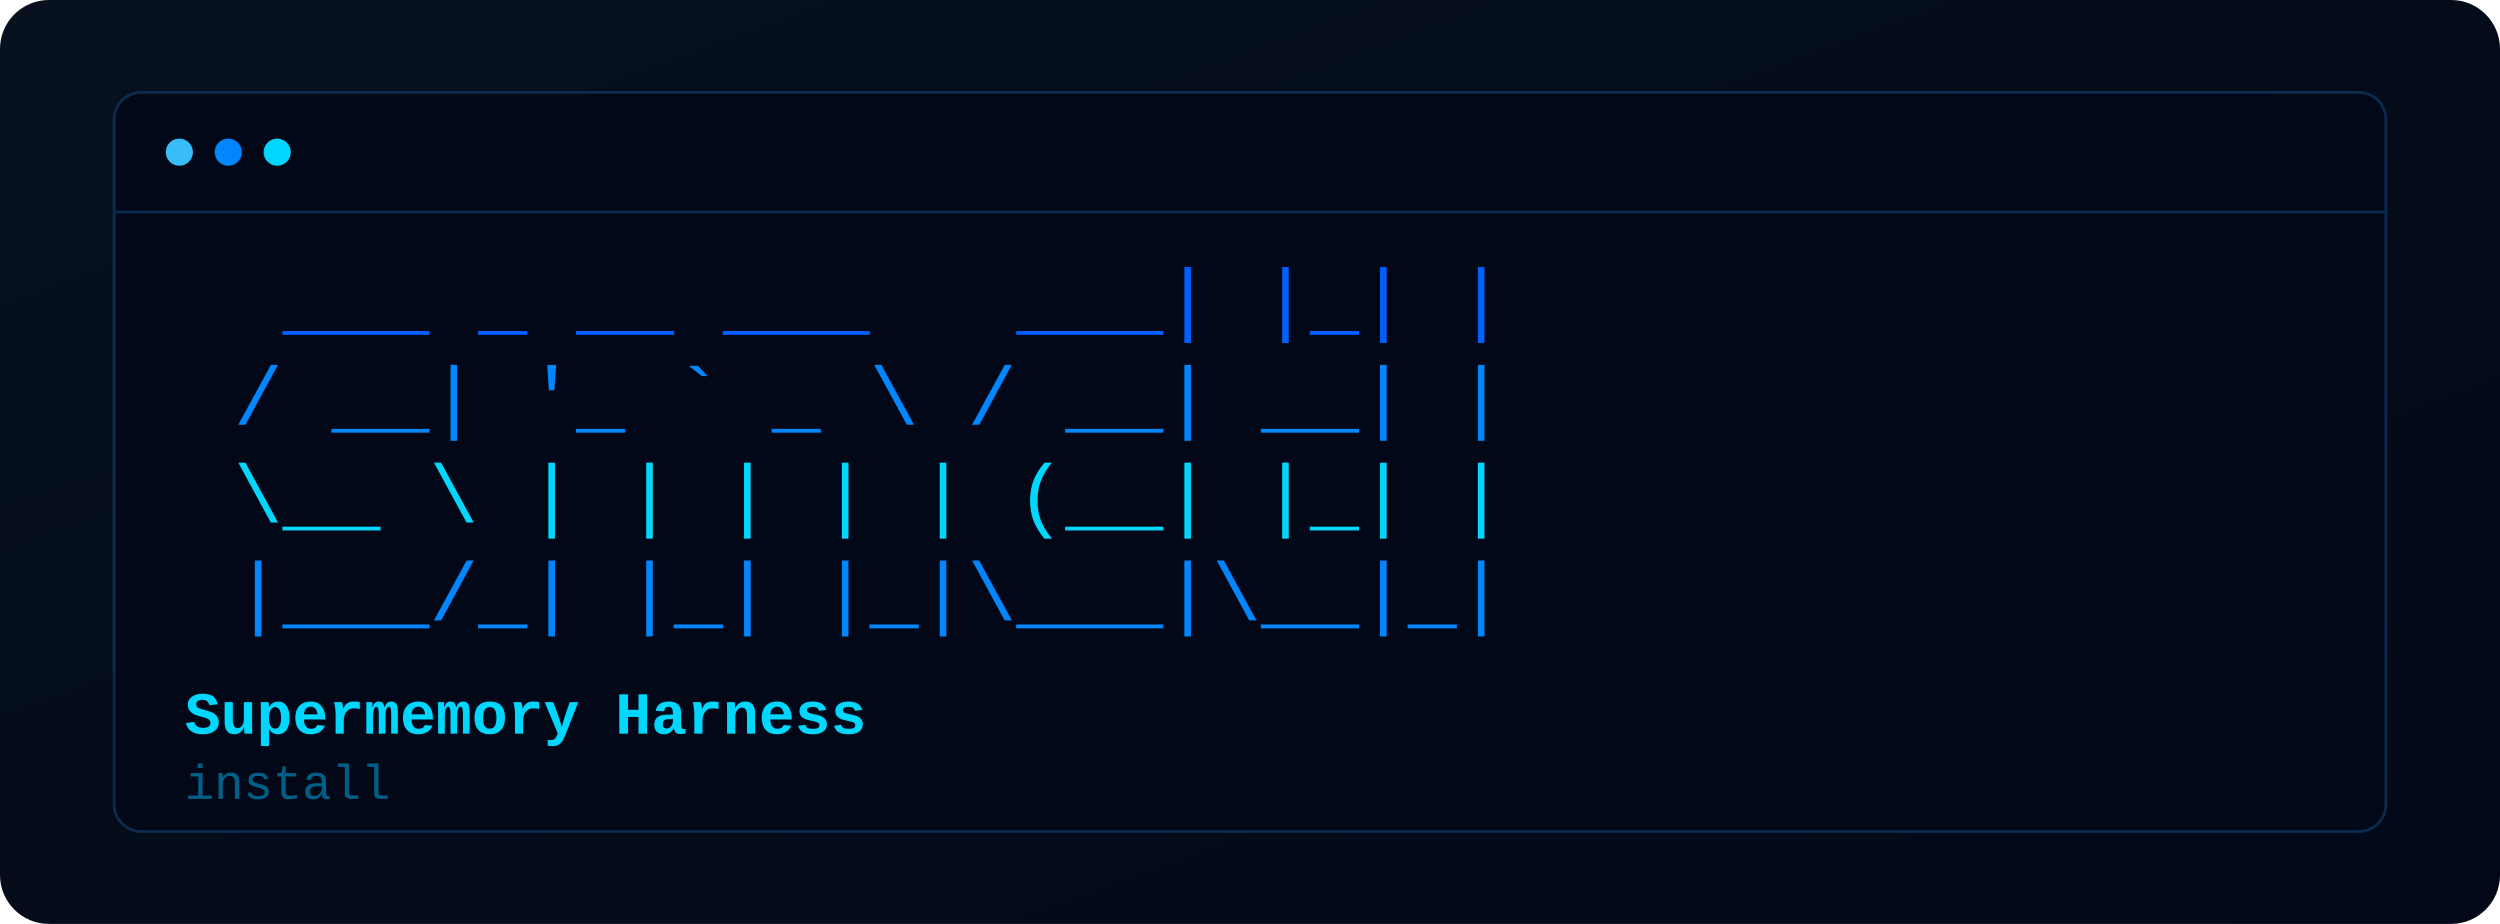
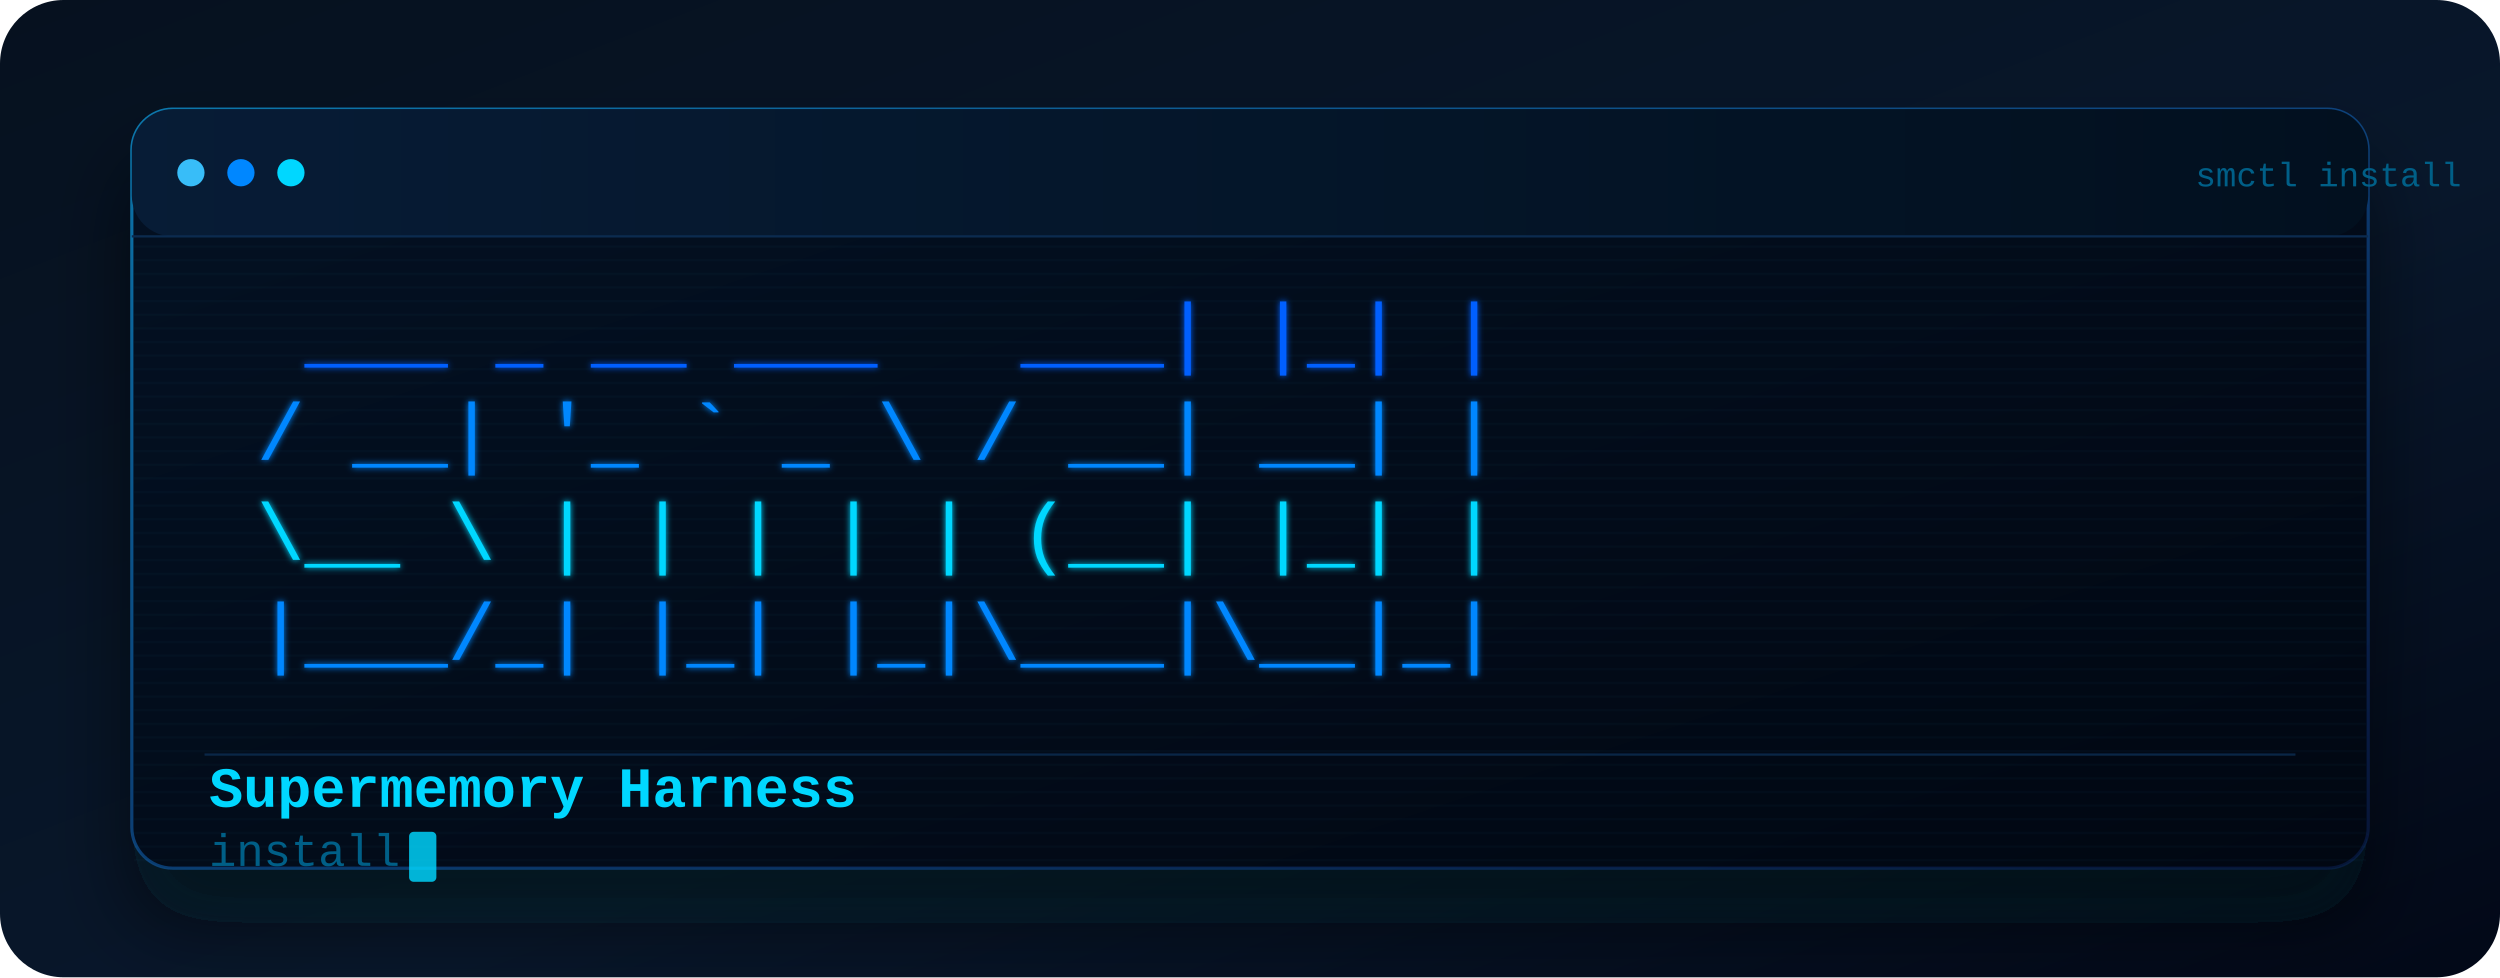
- <svg xmlns="http://www.w3.org/2000/svg" width="920" height="340" viewBox="0 0 920 340" role="img" aria-labelledby="title desc">
+ <svg xmlns="http://www.w3.org/2000/svg" width="1100" height="430" viewBox="0 0 1100 430" role="img" aria-labelledby="title desc">
  <defs>
-     <linearGradient id="terminal" x1="0" x2="1" y1="0" y2="1">
-       <stop offset="0" stop-color="#07111f" />
+     <linearGradient id="page" x1="0" x2="1" y1="0" y2="1">
+       <stop offset="0" stop-color="#06111f" />
+       <stop offset="0.58" stop-color="#08172b" />
      <stop offset="1" stop-color="#020817" />
    </linearGradient>
+     <linearGradient id="screen" x1="0" x2="1" y1="0" y2="1">
+       <stop offset="0" stop-color="#031123" />
+       <stop offset="1" stop-color="#010712" />
+     </linearGradient>
+     <linearGradient id="bar" x1="0" x2="1" y1="0" y2="0">
+       <stop offset="0" stop-color="#071c36" />
+       <stop offset="0.58" stop-color="#041528" />
+       <stop offset="1" stop-color="#02101f" />
+     </linearGradient>
+     <linearGradient id="edge" x1="0" x2="1" y1="0" y2="1">
+       <stop offset="0" stop-color="#0ea5e9" stop-opacity="0.7" />
+       <stop offset="1" stop-color="#1d4ed8" stop-opacity="0.18" />
+     </linearGradient>
+     <pattern id="scanlines" width="1" height="6" patternUnits="userSpaceOnUse">
+       <path d="M0 0H1V1H0Z" fill="#38bdf8" opacity="0.035" />
+     </pattern>
+     <filter id="shadow" x="-20%" y="-20%" width="140%" height="150%">
+       <feDropShadow dx="0" dy="24" stdDeviation="18" flood-color="#000814" flood-opacity="0.55" />
+     </filter>
+     <filter id="ansiGlow" x="-12%" y="-30%" width="124%" height="170%">
+       <feGaussianBlur stdDeviation="1.3" result="glow" />
+       <feMerge>
+         <feMergeNode in="glow" />
+         <feMergeNode in="SourceGraphic" />
+       </feMerge>
+     </filter>
+     <style>
+       .mono {
+         font-family: ui-monospace, SFMono-Regular, Menlo, Consolas, "Liberation Mono", monospace;
+       }
+       .ascii {
+         font-size: 35px;
+         letter-spacing: 0;
+       }
+     </style>
  </defs>
-   <rect width="920" height="340" rx="18" fill="url(#terminal)" />
-   <rect x="42" y="34" width="836" height="272" rx="10" fill="#020817" stroke="#0b2b4f" />
-   <circle cx="66" cy="56" r="5" fill="#38bdf8" />
-   <circle cx="84" cy="56" r="5" fill="#0087ff" />
-   <circle cx="102" cy="56" r="5" fill="#00d7ff" />
-   <path d="M42 78H878" stroke="#0b2b4f" stroke-width="1" />
-   <g font-family="ui-monospace, SFMono-Regular, Menlo, Consolas, Liberation Mono, monospace" font-size="30">
-     <text x="68" y="120" fill="#005fff" xml:space="preserve">  ___ _ __ ___   ___| |_| |</text>
-     <text x="68" y="156" fill="#0087ff" xml:space="preserve"> / __| '_ ` _ \ / __| __| |</text>
-     <text x="68" y="192" fill="#00d7ff" xml:space="preserve"> \__ \ | | | | | (__| |_| |</text>
-     <text x="68" y="228" fill="#0087ff" xml:space="preserve"> |___/_| |_| |_|\___|\__|_|</text>
+   <rect width="1100" height="430" rx="28" fill="url(#page)" />
+   <rect x="58" y="48" width="984" height="334" rx="18" fill="#020817" filter="url(#shadow)" />
+   <rect x="58" y="48" width="984" height="334" rx="18" fill="url(#screen)" stroke="url(#edge)" stroke-width="1.4" />
+   <rect x="58" y="48" width="984" height="56" rx="18" fill="url(#bar)" />
+   <path d="M58 104H1042" stroke="#0b2b4f" stroke-width="1" />
+   <circle cx="84" cy="76" r="6" fill="#38bdf8" />
+   <circle cx="106" cy="76" r="6" fill="#0087ff" />
+   <circle cx="128" cy="76" r="6" fill="#00d7ff" />
+   <text x="966" y="82" fill="#005f87" font-size="15" class="mono">smctl install</text>
+   <rect x="59" y="105" width="982" height="276" fill="url(#scanlines)" opacity="0.7" />
+   <path d="M90 332H1010" stroke="#0b2b4f" stroke-width="1" opacity="0.85" />
+   <g class="mono ascii" filter="url(#ansiGlow)">
+     <text x="92" y="158" fill="#005fff" xml:space="preserve">  ___ _ __ ___   ___| |_| |</text>
+     <text x="92" y="202" fill="#0087ff" xml:space="preserve"> / __| '_ ` _ \ / __| __| |</text>
+     <text x="92" y="246" fill="#00d7ff" xml:space="preserve"> \__ \ | | | | | (__| |_| |</text>
+     <text x="92" y="290" fill="#0087ff" xml:space="preserve"> |___/_| |_| |_|\___|\__|_|</text>
  </g>
-   <text x="68" y="270" fill="#00d7ff" font-size="22" font-weight="700" font-family="ui-monospace, SFMono-Regular, Menlo, Consolas, Liberation Mono, monospace">Supermemory Harness</text>
-   <text x="68" y="294" fill="#005f87" font-size="18" font-family="ui-monospace, SFMono-Regular, Menlo, Consolas, Liberation Mono, monospace">install</text>
+   <text x="92" y="355" fill="#00d7ff" font-size="25" font-weight="700" class="mono">Supermemory Harness</text>
+   <text x="92" y="381" fill="#005f87" font-size="20" class="mono">install</text>
+   <rect x="180" y="366" width="12" height="22" rx="2" fill="#00d7ff" opacity="0.82" />
</svg>
